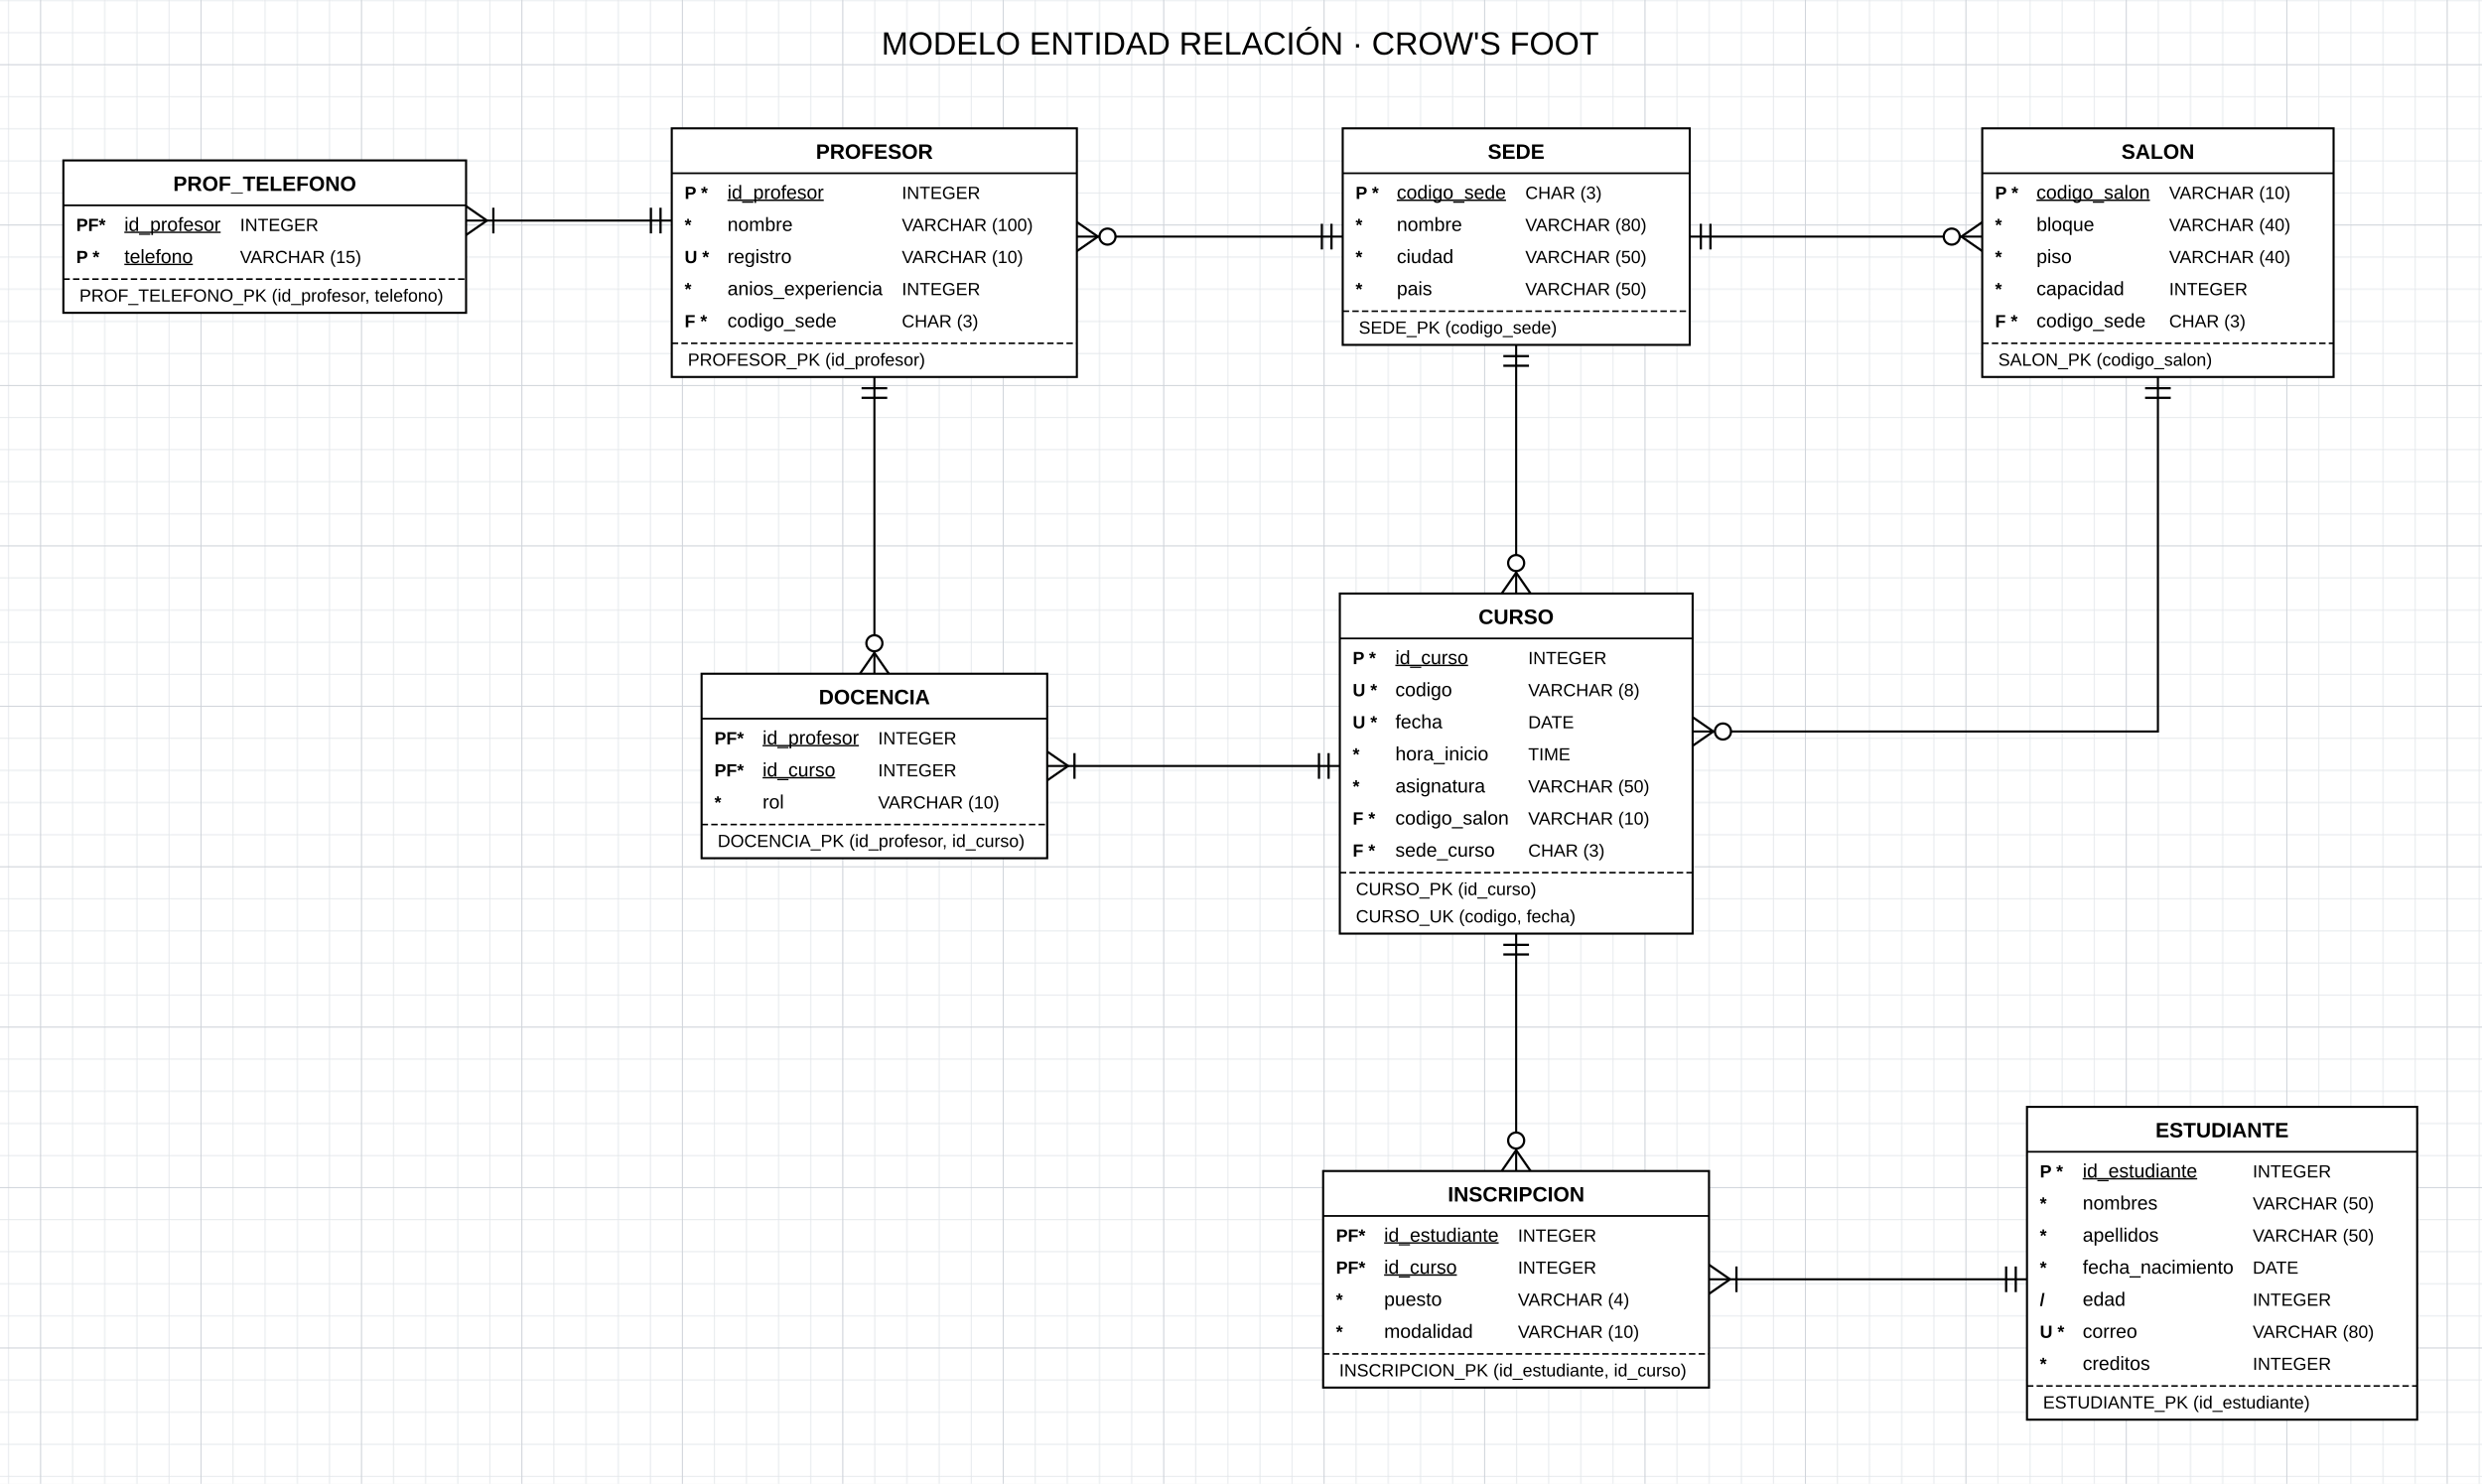
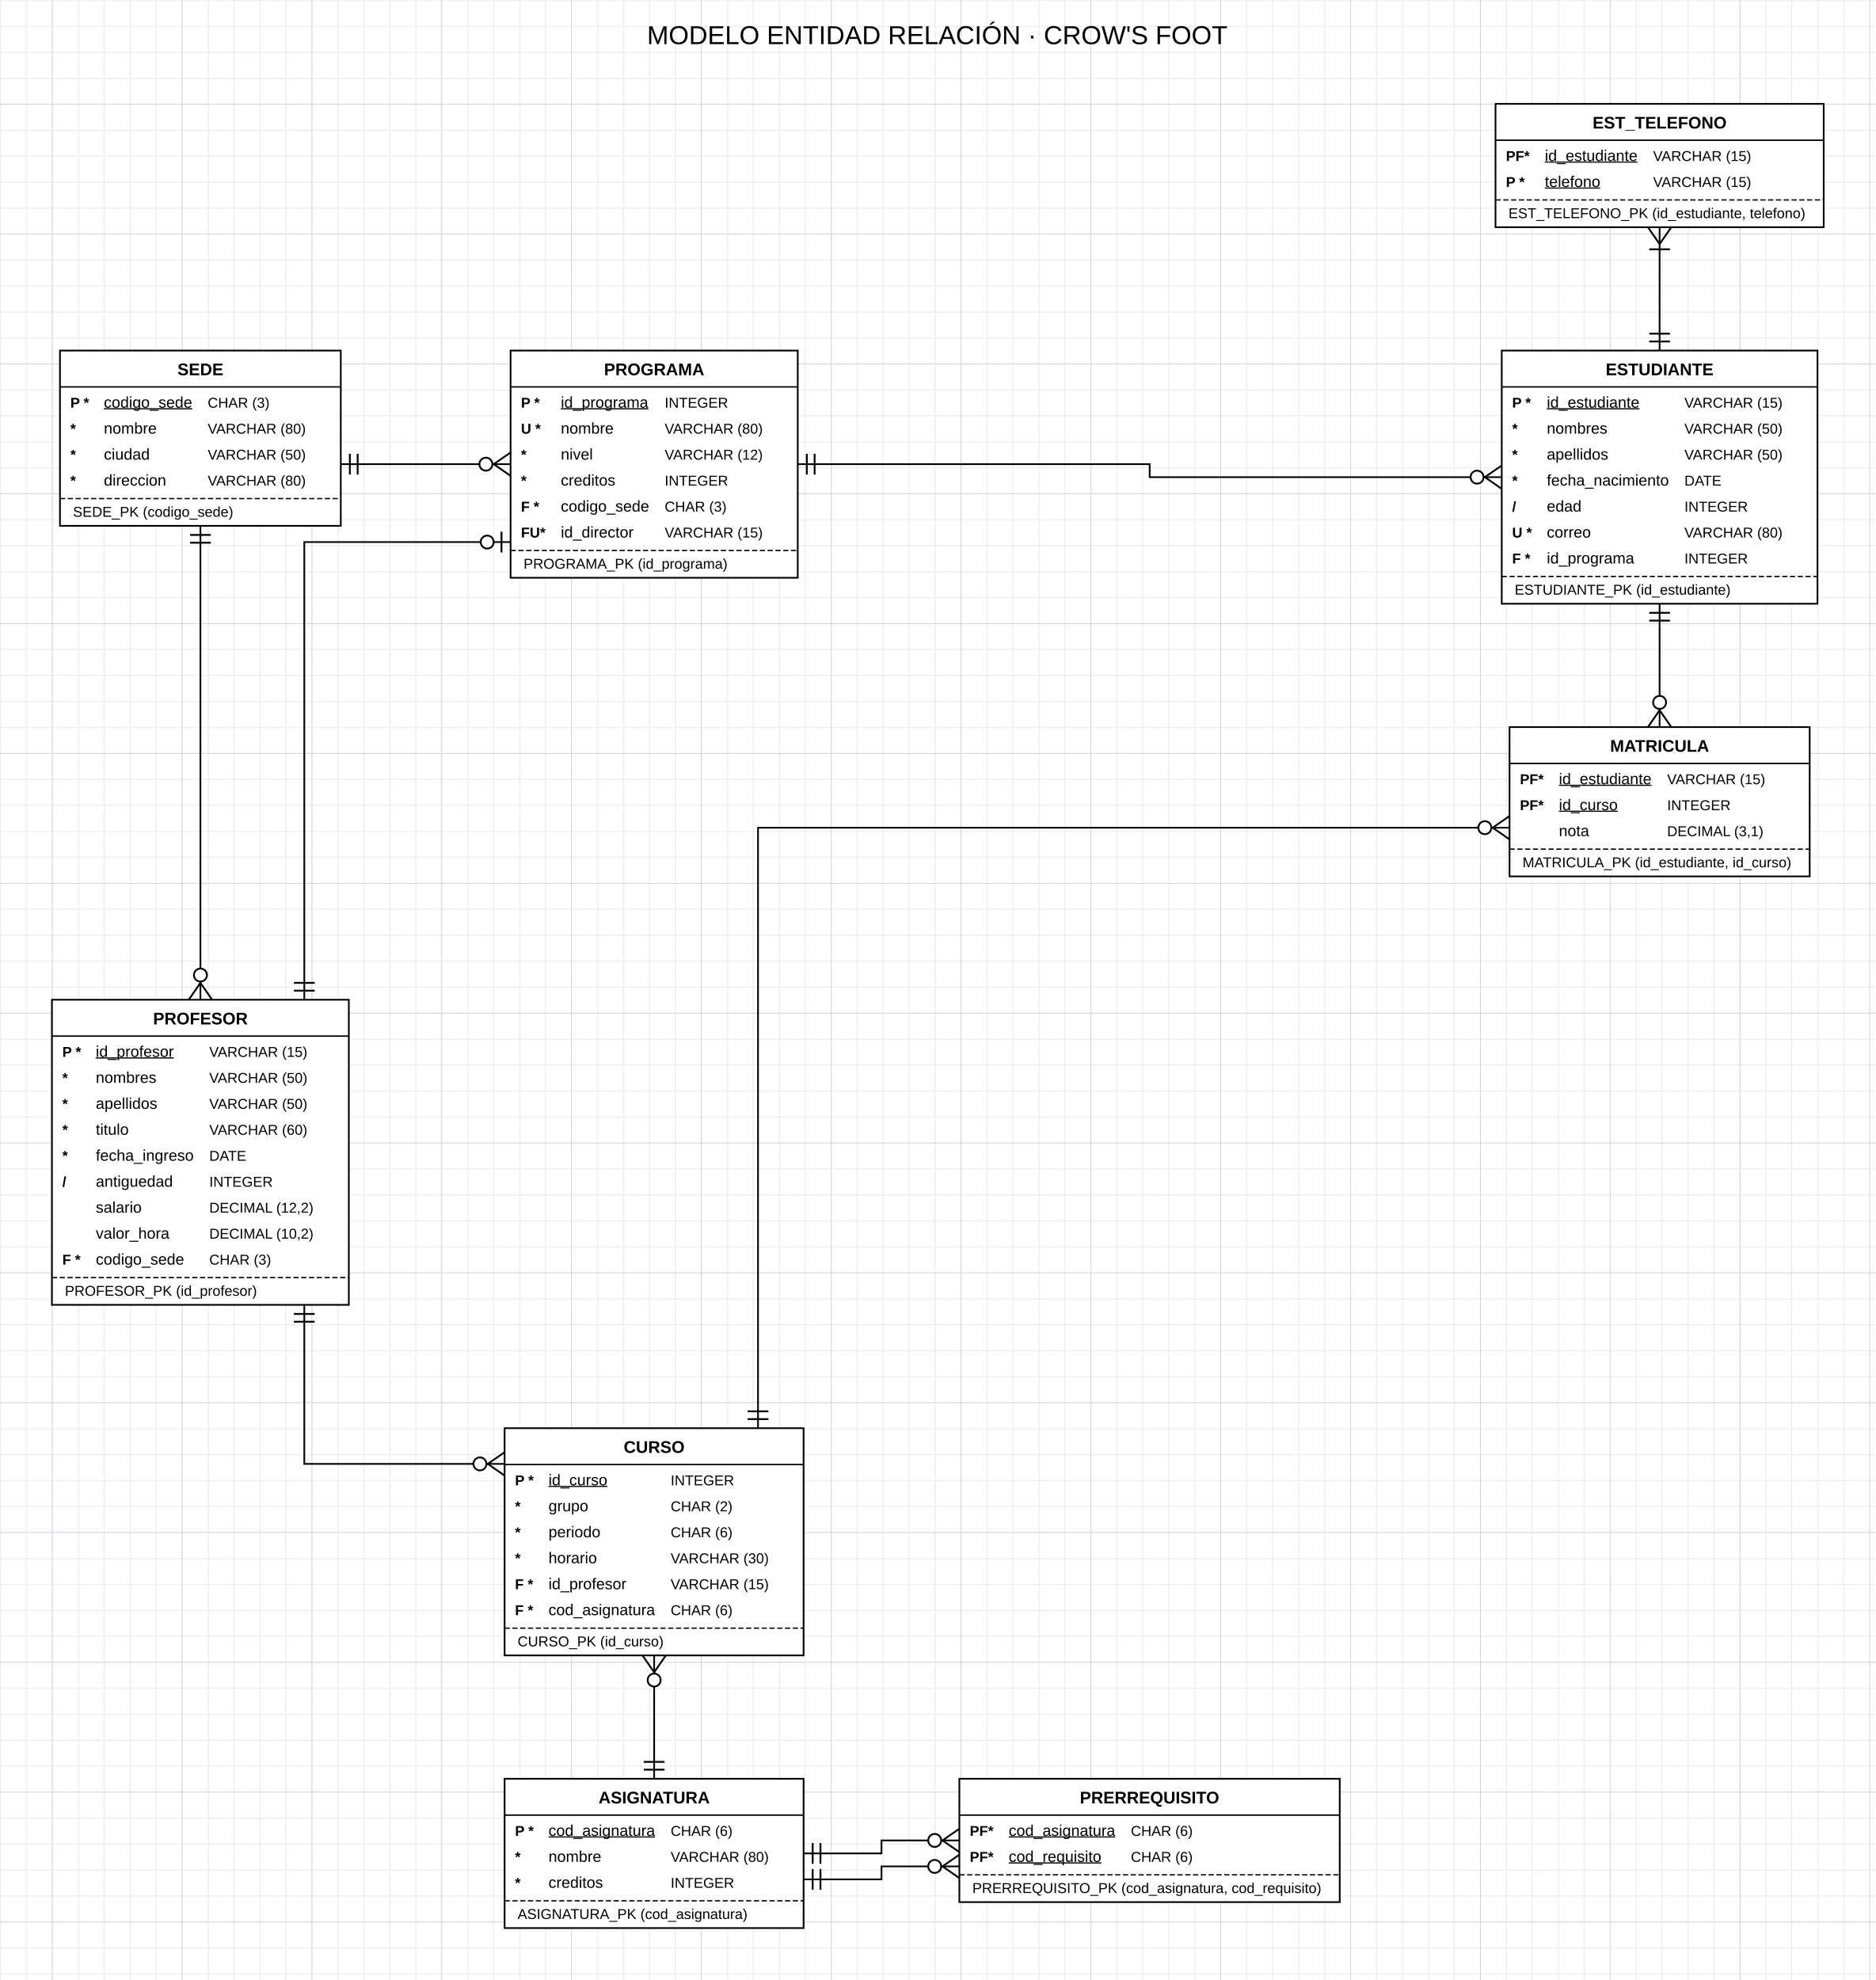
- <svg xmlns="http://www.w3.org/2000/svg" viewBox="-25 -40 1547 925" width="1547" height="925" font-family="Arial, Helvetica, sans-serif" role="img">
+ <svg xmlns="http://www.w3.org/2000/svg" viewBox="-40 -80 1445 1525" width="1445" height="1525" font-family="Arial, Helvetica, sans-serif" role="img">
  <defs>
    <pattern id="g1" width="20" height="20" patternUnits="userSpaceOnUse">
      <path d="M 20 0 L 0 0 0 20" fill="none" stroke="#e3e6ea" stroke-width="1" />
    </pattern>
    <pattern id="g2" width="100" height="100" patternUnits="userSpaceOnUse">
      <rect width="100" height="100" fill="url(#g1)" />
      <path d="M 100 0 L 0 0 0 100" fill="none" stroke="#cfd4da" stroke-width="1.2" />
    </pattern>
  </defs>
-   <rect x="-25" y="-40" width="1547" height="925" fill="#ffffff" />
-   <rect x="-25" y="-40" width="1547" height="925" fill="url(#g2)" />
-   <text x="748" y="-6" text-anchor="middle" font-size="20" fill="#000">MODELO ENTIDAD RELACIÓN · CROW'S FOOT</text>
-   <polyline points="393.7,97.5 265.5,97.5" fill="none" stroke="#000" stroke-width="1.3" />
-   <polyline points="646.3,107.5 811.9,107.5" fill="none" stroke="#000" stroke-width="1.3" />
-   <polyline points="1210.5,107.5 1028.1,107.5" fill="none" stroke="#000" stroke-width="1.3" />
-   <polyline points="920.0,330.0 920.0,175.0" fill="none" stroke="#000" stroke-width="1.3" />
-   <polyline points="1029.9,416.0 1320.0,416.0 1320.0,195.0" fill="none" stroke="#000" stroke-width="1.3" />
-   <polyline points="520.0,380.0 520.0,195.0" fill="none" stroke="#000" stroke-width="1.3" />
-   <polyline points="627.7,437.5 810.1,437.5" fill="none" stroke="#000" stroke-width="1.3" />
-   <polyline points="920.0,690.0 920.0,542.0" fill="none" stroke="#000" stroke-width="1.3" />
-   <polyline points="1040.3,757.5 1238.4,757.5" fill="none" stroke="#000" stroke-width="1.3" />
-   <rect x="14.5" y="60.0" width="251.0" height="95.0" fill="#fff" stroke="#000" stroke-width="1.3" />
-   <text x="140.0" y="79.0" text-anchor="middle" font-size="13" font-weight="bold" fill="#000">PROF_TELEFONO</text>
-   <line x1="14.5" y1="88.0" x2="265.5" y2="88.0" stroke="#000" stroke-width="1.1" />
-   <text x="22.5" y="104.0" font-size="11" font-weight="bold" fill="#000">PF*</text>
-   <text x="52.5" y="104.0" font-size="12" fill="#000" text-decoration="underline">id_profesor</text>
-   <text x="124.6" y="104.0" font-size="11" fill="#000">INTEGER</text>
-   <text x="22.5" y="124.0" font-size="11" font-weight="bold" fill="#000">P *</text>
-   <text x="52.5" y="124.0" font-size="12" fill="#000" text-decoration="underline">telefono</text>
-   <text x="124.6" y="124.0" font-size="11" fill="#000">VARCHAR (15)</text>
-   <line x1="14.5" y1="134.0" x2="265.5" y2="134.0" stroke="#000" stroke-width="1" stroke-dasharray="4 2" />
-   <text x="24.5" y="148.0" font-size="11" fill="#000">PROF_TELEFONO_PK (id_profesor, telefono)</text>
-   <rect x="393.7" y="40.0" width="252.5" height="155.0" fill="#fff" stroke="#000" stroke-width="1.3" />
-   <text x="520.0" y="59.0" text-anchor="middle" font-size="13" font-weight="bold" fill="#000">PROFESOR</text>
-   <line x1="393.7" y1="68.0" x2="646.3" y2="68.0" stroke="#000" stroke-width="1.1" />
-   <text x="401.7" y="84.0" font-size="11" font-weight="bold" fill="#000">P *</text>
-   <text x="428.4" y="84.0" font-size="12" fill="#000" text-decoration="underline">id_profesor</text>
-   <text x="537.1" y="84.0" font-size="11" fill="#000">INTEGER</text>
-   <text x="401.7" y="104.0" font-size="11" font-weight="bold" fill="#000">*</text>
-   <text x="428.4" y="104.0" font-size="12" fill="#000">nombre</text>
-   <text x="537.1" y="104.0" font-size="11" fill="#000">VARCHAR (100)</text>
-   <text x="401.7" y="124.0" font-size="11" font-weight="bold" fill="#000">U *</text>
-   <text x="428.4" y="124.0" font-size="12" fill="#000">registro</text>
-   <text x="537.1" y="124.0" font-size="11" fill="#000">VARCHAR (10)</text>
-   <text x="401.7" y="144.0" font-size="11" font-weight="bold" fill="#000">*</text>
-   <text x="428.4" y="144.0" font-size="12" fill="#000">anios_experiencia</text>
-   <text x="537.1" y="144.0" font-size="11" fill="#000">INTEGER</text>
-   <text x="401.7" y="164.0" font-size="11" font-weight="bold" fill="#000">F *</text>
-   <text x="428.4" y="164.0" font-size="12" fill="#000">codigo_sede</text>
-   <text x="537.1" y="164.0" font-size="11" fill="#000">CHAR (3)</text>
-   <line x1="393.7" y1="174.0" x2="646.3" y2="174.0" stroke="#000" stroke-width="1" stroke-dasharray="4 2" />
-   <text x="403.7" y="188.0" font-size="11" fill="#000">PROFESOR_PK (id_profesor)</text>
-   <rect x="811.9" y="40.0" width="216.3" height="135.0" fill="#fff" stroke="#000" stroke-width="1.3" />
-   <text x="920.0" y="59.0" text-anchor="middle" font-size="13" font-weight="bold" fill="#000">SEDE</text>
-   <line x1="811.9" y1="68.0" x2="1028.1" y2="68.0" stroke="#000" stroke-width="1.1" />
-   <text x="819.9" y="84.0" font-size="11" font-weight="bold" fill="#000">P *</text>
-   <text x="845.6" y="84.0" font-size="12" fill="#000" text-decoration="underline">codigo_sede</text>
-   <text x="925.7" y="84.0" font-size="11" fill="#000">CHAR (3)</text>
-   <text x="819.9" y="104.0" font-size="11" font-weight="bold" fill="#000">*</text>
-   <text x="845.6" y="104.0" font-size="12" fill="#000">nombre</text>
-   <text x="925.7" y="104.0" font-size="11" fill="#000">VARCHAR (80)</text>
-   <text x="819.9" y="124.0" font-size="11" font-weight="bold" fill="#000">*</text>
-   <text x="845.6" y="124.0" font-size="12" fill="#000">ciudad</text>
-   <text x="925.7" y="124.0" font-size="11" fill="#000">VARCHAR (50)</text>
-   <text x="819.9" y="144.0" font-size="11" font-weight="bold" fill="#000">*</text>
-   <text x="845.6" y="144.0" font-size="12" fill="#000">pais</text>
-   <text x="925.7" y="144.0" font-size="11" fill="#000">VARCHAR (50)</text>
-   <line x1="811.9" y1="154.0" x2="1028.1" y2="154.0" stroke="#000" stroke-width="1" stroke-dasharray="4 2" />
-   <text x="821.9" y="168.0" font-size="11" fill="#000">SEDE_PK (codigo_sede)</text>
-   <rect x="1210.5" y="40.0" width="219.0" height="155.0" fill="#fff" stroke="#000" stroke-width="1.3" />
-   <text x="1320.0" y="59.0" text-anchor="middle" font-size="13" font-weight="bold" fill="#000">SALON</text>
-   <line x1="1210.5" y1="68.0" x2="1429.5" y2="68.0" stroke="#000" stroke-width="1.1" />
-   <text x="1218.5" y="84.0" font-size="11" font-weight="bold" fill="#000">P *</text>
-   <text x="1244.3" y="84.0" font-size="12" fill="#000" text-decoration="underline">codigo_salon</text>
-   <text x="1327.0" y="84.0" font-size="11" fill="#000">VARCHAR (10)</text>
-   <text x="1218.5" y="104.0" font-size="11" font-weight="bold" fill="#000">*</text>
-   <text x="1244.3" y="104.0" font-size="12" fill="#000">bloque</text>
-   <text x="1327.0" y="104.0" font-size="11" fill="#000">VARCHAR (40)</text>
-   <text x="1218.5" y="124.0" font-size="11" font-weight="bold" fill="#000">*</text>
-   <text x="1244.3" y="124.0" font-size="12" fill="#000">piso</text>
-   <text x="1327.0" y="124.0" font-size="11" fill="#000">VARCHAR (40)</text>
-   <text x="1218.5" y="144.0" font-size="11" font-weight="bold" fill="#000">*</text>
-   <text x="1244.3" y="144.0" font-size="12" fill="#000">capacidad</text>
-   <text x="1327.0" y="144.0" font-size="11" fill="#000">INTEGER</text>
-   <text x="1218.5" y="164.0" font-size="11" font-weight="bold" fill="#000">F *</text>
-   <text x="1244.3" y="164.0" font-size="12" fill="#000">codigo_sede</text>
-   <text x="1327.0" y="164.0" font-size="11" fill="#000">CHAR (3)</text>
-   <line x1="1210.5" y1="174.0" x2="1429.5" y2="174.0" stroke="#000" stroke-width="1" stroke-dasharray="4 2" />
-   <text x="1220.5" y="188.0" font-size="11" fill="#000">SALON_PK (codigo_salon)</text>
-   <rect x="412.3" y="380.0" width="215.4" height="115.0" fill="#fff" stroke="#000" stroke-width="1.3" />
-   <text x="520.0" y="399.0" text-anchor="middle" font-size="13" font-weight="bold" fill="#000">DOCENCIA</text>
-   <line x1="412.3" y1="408.0" x2="627.7" y2="408.0" stroke="#000" stroke-width="1.1" />
-   <text x="420.3" y="424.0" font-size="11" font-weight="bold" fill="#000">PF*</text>
-   <text x="450.3" y="424.0" font-size="12" fill="#000" text-decoration="underline">id_profesor</text>
-   <text x="522.3" y="424.0" font-size="11" fill="#000">INTEGER</text>
-   <text x="420.3" y="444.0" font-size="11" font-weight="bold" fill="#000">PF*</text>
-   <text x="450.3" y="444.0" font-size="12" fill="#000" text-decoration="underline">id_curso</text>
-   <text x="522.3" y="444.0" font-size="11" fill="#000">INTEGER</text>
-   <text x="420.3" y="464.0" font-size="11" font-weight="bold" fill="#000">*</text>
-   <text x="450.3" y="464.0" font-size="12" fill="#000">rol</text>
-   <text x="522.3" y="464.0" font-size="11" fill="#000">VARCHAR (10)</text>
-   <line x1="412.3" y1="474.0" x2="627.7" y2="474.0" stroke="#000" stroke-width="1" stroke-dasharray="4 2" />
-   <text x="422.3" y="488.0" font-size="11" fill="#000">DOCENCIA_PK (id_profesor, id_curso)</text>
-   <rect x="810.1" y="330.0" width="219.9" height="212.0" fill="#fff" stroke="#000" stroke-width="1.3" />
-   <text x="920.0" y="349.0" text-anchor="middle" font-size="13" font-weight="bold" fill="#000">CURSO</text>
-   <line x1="810.1" y1="358.0" x2="1029.9" y2="358.0" stroke="#000" stroke-width="1.1" />
-   <text x="818.1" y="374.0" font-size="11" font-weight="bold" fill="#000">P *</text>
-   <text x="844.7" y="374.0" font-size="12" fill="#000" text-decoration="underline">id_curso</text>
-   <text x="927.5" y="374.0" font-size="11" fill="#000">INTEGER</text>
-   <text x="818.1" y="394.0" font-size="11" font-weight="bold" fill="#000">U *</text>
-   <text x="844.7" y="394.0" font-size="12" fill="#000">codigo</text>
-   <text x="927.5" y="394.0" font-size="11" fill="#000">VARCHAR (8)</text>
-   <text x="818.1" y="414.0" font-size="11" font-weight="bold" fill="#000">U *</text>
-   <text x="844.7" y="414.0" font-size="12" fill="#000">fecha</text>
-   <text x="927.5" y="414.0" font-size="11" fill="#000">DATE</text>
-   <text x="818.1" y="434.0" font-size="11" font-weight="bold" fill="#000">*</text>
-   <text x="844.7" y="434.0" font-size="12" fill="#000">hora_inicio</text>
-   <text x="927.5" y="434.0" font-size="11" fill="#000">TIME</text>
-   <text x="818.1" y="454.0" font-size="11" font-weight="bold" fill="#000">*</text>
-   <text x="844.7" y="454.0" font-size="12" fill="#000">asignatura</text>
-   <text x="927.5" y="454.0" font-size="11" fill="#000">VARCHAR (50)</text>
-   <text x="818.1" y="474.0" font-size="11" font-weight="bold" fill="#000">F *</text>
-   <text x="844.7" y="474.0" font-size="12" fill="#000">codigo_salon</text>
-   <text x="927.5" y="474.0" font-size="11" fill="#000">VARCHAR (10)</text>
-   <text x="818.1" y="494.0" font-size="11" font-weight="bold" fill="#000">F *</text>
-   <text x="844.7" y="494.0" font-size="12" fill="#000">sede_curso</text>
-   <text x="927.5" y="494.0" font-size="11" fill="#000">CHAR (3)</text>
-   <line x1="810.1" y1="504.0" x2="1029.9" y2="504.0" stroke="#000" stroke-width="1" stroke-dasharray="4 2" />
-   <text x="820.1" y="518.0" font-size="11" fill="#000">CURSO_PK (id_curso)</text>
-   <text x="820.1" y="535.0" font-size="11" fill="#000">CURSO_UK (codigo, fecha)</text>
-   <rect x="799.7" y="690.0" width="240.5" height="135.0" fill="#fff" stroke="#000" stroke-width="1.3" />
-   <text x="920.0" y="709.0" text-anchor="middle" font-size="13" font-weight="bold" fill="#000">INSCRIPCION</text>
-   <line x1="799.7" y1="718.0" x2="1040.3" y2="718.0" stroke="#000" stroke-width="1.1" />
-   <text x="807.7" y="734.0" font-size="11" font-weight="bold" fill="#000">PF*</text>
-   <text x="837.7" y="734.0" font-size="12" fill="#000" text-decoration="underline">id_estudiante</text>
-   <text x="921.1" y="734.0" font-size="11" fill="#000">INTEGER</text>
-   <text x="807.7" y="754.0" font-size="11" font-weight="bold" fill="#000">PF*</text>
-   <text x="837.7" y="754.0" font-size="12" fill="#000" text-decoration="underline">id_curso</text>
-   <text x="921.1" y="754.0" font-size="11" fill="#000">INTEGER</text>
-   <text x="807.7" y="774.0" font-size="11" font-weight="bold" fill="#000">*</text>
-   <text x="837.7" y="774.0" font-size="12" fill="#000">puesto</text>
-   <text x="921.1" y="774.0" font-size="11" fill="#000">VARCHAR (4)</text>
-   <text x="807.7" y="794.0" font-size="11" font-weight="bold" fill="#000">*</text>
-   <text x="837.7" y="794.0" font-size="12" fill="#000">modalidad</text>
-   <text x="921.1" y="794.0" font-size="11" fill="#000">VARCHAR (10)</text>
-   <line x1="799.7" y1="804.0" x2="1040.3" y2="804.0" stroke="#000" stroke-width="1" stroke-dasharray="4 2" />
-   <text x="809.7" y="818.0" font-size="11" fill="#000">INSCRIPCION_PK (id_estudiante, id_curso)</text>
-   <rect x="1238.4" y="650.0" width="243.2" height="195.0" fill="#fff" stroke="#000" stroke-width="1.3" />
-   <text x="1360.0" y="669.0" text-anchor="middle" font-size="13" font-weight="bold" fill="#000">ESTUDIANTE</text>
-   <line x1="1238.4" y1="678.0" x2="1481.6" y2="678.0" stroke="#000" stroke-width="1.1" />
-   <text x="1246.4" y="694.0" font-size="11" font-weight="bold" fill="#000">P *</text>
-   <text x="1273.1" y="694.0" font-size="12" fill="#000" text-decoration="underline">id_estudiante</text>
-   <text x="1379.1" y="694.0" font-size="11" fill="#000">INTEGER</text>
-   <text x="1246.4" y="714.0" font-size="11" font-weight="bold" fill="#000">*</text>
-   <text x="1273.1" y="714.0" font-size="12" fill="#000">nombres</text>
-   <text x="1379.1" y="714.0" font-size="11" fill="#000">VARCHAR (50)</text>
-   <text x="1246.4" y="734.0" font-size="11" font-weight="bold" fill="#000">*</text>
-   <text x="1273.1" y="734.0" font-size="12" fill="#000">apellidos</text>
-   <text x="1379.1" y="734.0" font-size="11" fill="#000">VARCHAR (50)</text>
-   <text x="1246.4" y="754.0" font-size="11" font-weight="bold" fill="#000">*</text>
-   <text x="1273.1" y="754.0" font-size="12" fill="#000">fecha_nacimiento</text>
-   <text x="1379.1" y="754.0" font-size="11" fill="#000">DATE</text>
-   <text x="1246.4" y="774.0" font-size="11" font-weight="bold" fill="#000">/</text>
-   <text x="1273.1" y="774.0" font-size="12" fill="#000">edad</text>
-   <text x="1379.1" y="774.0" font-size="11" fill="#000">INTEGER</text>
-   <text x="1246.4" y="794.0" font-size="11" font-weight="bold" fill="#000">U *</text>
-   <text x="1273.1" y="794.0" font-size="12" fill="#000">correo</text>
-   <text x="1379.1" y="794.0" font-size="11" fill="#000">VARCHAR (80)</text>
-   <text x="1246.4" y="814.0" font-size="11" font-weight="bold" fill="#000">*</text>
-   <text x="1273.1" y="814.0" font-size="12" fill="#000">creditos</text>
-   <text x="1379.1" y="814.0" font-size="11" fill="#000">INTEGER</text>
-   <line x1="1238.4" y1="824.0" x2="1481.6" y2="824.0" stroke="#000" stroke-width="1" stroke-dasharray="4 2" />
-   <text x="1248.4" y="838.0" font-size="11" fill="#000">ESTUDIANTE_PK (id_estudiante)</text>
-   <line x1="386.7" y1="105.5" x2="386.7" y2="89.5" stroke="#000" stroke-width="1.4" fill="none" />
-   <line x1="380.7" y1="105.5" x2="380.7" y2="89.5" stroke="#000" stroke-width="1.4" fill="none" />
-   <polyline points="265.5,88.5 278.5,97.5 265.5,106.5" stroke="#000" stroke-width="1.4" fill="none" />
-   <line x1="282.5" y1="89.5" x2="282.5" y2="105.5" stroke="#000" stroke-width="1.4" fill="none" />
-   <polyline points="646.3,98.5 659.3,107.5 646.3,116.5" stroke="#000" stroke-width="1.4" fill="none" />
-   <circle cx="665.3" cy="107.5" r="5" fill="#fff" stroke="#000" stroke-width="1.4" />
-   <line x1="804.9" y1="115.5" x2="804.9" y2="99.5" stroke="#000" stroke-width="1.4" fill="none" />
-   <line x1="798.9" y1="115.5" x2="798.9" y2="99.5" stroke="#000" stroke-width="1.4" fill="none" />
-   <polyline points="1210.5,116.5 1197.5,107.5 1210.5,98.5" stroke="#000" stroke-width="1.4" fill="none" />
-   <circle cx="1191.5" cy="107.5" r="5" fill="#fff" stroke="#000" stroke-width="1.4" />
-   <line x1="1035.1" y1="99.5" x2="1035.1" y2="115.5" stroke="#000" stroke-width="1.4" fill="none" />
-   <line x1="1041.1" y1="99.5" x2="1041.1" y2="115.5" stroke="#000" stroke-width="1.4" fill="none" />
-   <polyline points="911.0,330.0 920.0,317.0 929.0,330.0" stroke="#000" stroke-width="1.4" fill="none" />
-   <circle cx="920.0" cy="311.0" r="5" fill="#fff" stroke="#000" stroke-width="1.4" />
-   <line x1="928.0" y1="182.0" x2="912.0" y2="182.0" stroke="#000" stroke-width="1.4" fill="none" />
-   <line x1="928.0" y1="188.0" x2="912.0" y2="188.0" stroke="#000" stroke-width="1.4" fill="none" />
-   <polyline points="1029.9,407.0 1042.9,416.0 1029.9,425.0" stroke="#000" stroke-width="1.4" fill="none" />
-   <circle cx="1048.9" cy="416.0" r="5" fill="#fff" stroke="#000" stroke-width="1.4" />
-   <line x1="1328.0" y1="202.0" x2="1312.0" y2="202.0" stroke="#000" stroke-width="1.4" fill="none" />
-   <line x1="1328.0" y1="208.0" x2="1312.0" y2="208.0" stroke="#000" stroke-width="1.4" fill="none" />
-   <polyline points="511.0,380.0 520.0,367.0 529.0,380.0" stroke="#000" stroke-width="1.4" fill="none" />
-   <circle cx="520.0" cy="361.0" r="5" fill="#fff" stroke="#000" stroke-width="1.4" />
-   <line x1="528.0" y1="202.0" x2="512.0" y2="202.0" stroke="#000" stroke-width="1.4" fill="none" />
-   <line x1="528.0" y1="208.0" x2="512.0" y2="208.0" stroke="#000" stroke-width="1.4" fill="none" />
-   <polyline points="627.7,428.5 640.7,437.5 627.7,446.5" stroke="#000" stroke-width="1.4" fill="none" />
-   <line x1="644.7" y1="429.5" x2="644.7" y2="445.5" stroke="#000" stroke-width="1.4" fill="none" />
-   <line x1="803.1" y1="445.5" x2="803.1" y2="429.5" stroke="#000" stroke-width="1.4" fill="none" />
-   <line x1="797.1" y1="445.5" x2="797.1" y2="429.5" stroke="#000" stroke-width="1.4" fill="none" />
-   <polyline points="911.0,690.0 920.0,677.0 929.0,690.0" stroke="#000" stroke-width="1.4" fill="none" />
-   <circle cx="920.0" cy="671.0" r="5" fill="#fff" stroke="#000" stroke-width="1.4" />
-   <line x1="928.0" y1="549.0" x2="912.0" y2="549.0" stroke="#000" stroke-width="1.4" fill="none" />
-   <line x1="928.0" y1="555.0" x2="912.0" y2="555.0" stroke="#000" stroke-width="1.4" fill="none" />
-   <polyline points="1040.3,748.5 1053.3,757.5 1040.3,766.5" stroke="#000" stroke-width="1.4" fill="none" />
-   <line x1="1057.3" y1="749.5" x2="1057.3" y2="765.5" stroke="#000" stroke-width="1.4" fill="none" />
-   <line x1="1231.4" y1="765.5" x2="1231.4" y2="749.5" stroke="#000" stroke-width="1.4" fill="none" />
-   <line x1="1225.4" y1="765.5" x2="1225.4" y2="749.5" stroke="#000" stroke-width="1.4" fill="none" />
+   <rect x="-40" y="-80" width="1445" height="1525" fill="#ffffff" />
+   <rect x="-40" y="-80" width="1445" height="1525" fill="url(#g2)" />
+   <text x="682" y="-46" text-anchor="middle" font-size="20" fill="#000">MODELO ENTIDAD RELACIÓN · CROW'S FOOT</text>
+   <polyline points="463.9,1195.0 463.9,1290.0" fill="none" stroke="#000" stroke-width="1.3" />
+   <polyline points="1238.4,95.0 1238.4,190.0" fill="none" stroke="#000" stroke-width="1.3" />
+   <polyline points="1238.4,480.0 1238.4,385.0" fill="none" stroke="#000" stroke-width="1.3" />
+   <polyline points="353.3,277.5 222.5,277.5" fill="none" stroke="#000" stroke-width="1.3" />
+   <polyline points="699.0,1337.5 639.0,1337.5 639.0,1347.5 579.0,1347.5" fill="none" stroke="#000" stroke-width="1.3" />
+   <polyline points="699.0,1357.5 639.0,1357.5 639.0,1367.5 579.0,1367.5" fill="none" stroke="#000" stroke-width="1.3" />
+   <polyline points="114.4,690.0 114.4,325.0" fill="none" stroke="#000" stroke-width="1.3" />
+   <polyline points="348.7,1047.5 194.4,1047.5 194.4,925.0" fill="none" stroke="#000" stroke-width="1.3" />
+   <polyline points="1116.8,287.5 845.6,287.5 845.6,277.5 574.5,277.5" fill="none" stroke="#000" stroke-width="1.3" />
+   <polyline points="353.3,337.5 194.4,337.5 194.4,690.0" fill="none" stroke="#000" stroke-width="1.3" />
+   <polyline points="1122.8,557.5 543.9,557.5 543.9,1020.0" fill="none" stroke="#000" stroke-width="1.3" />
+   <rect x="6.2" y="190.0" width="216.3" height="135.0" fill="#fff" stroke="#000" stroke-width="1.3" />
+   <text x="114.4" y="209.0" text-anchor="middle" font-size="13" font-weight="bold" fill="#000">SEDE</text>
+   <line x1="6.2" y1="218.0" x2="222.5" y2="218.0" stroke="#000" stroke-width="1.1" />
+   <text x="14.2" y="234.0" font-size="11" font-weight="bold" fill="#000">P *</text>
+   <text x="40.0" y="234.0" font-size="12" fill="#000" text-decoration="underline">codigo_sede</text>
+   <text x="120.0" y="234.0" font-size="11" fill="#000">CHAR (3)</text>
+   <text x="14.2" y="254.0" font-size="11" font-weight="bold" fill="#000">*</text>
+   <text x="40.0" y="254.0" font-size="12" fill="#000">nombre</text>
+   <text x="120.0" y="254.0" font-size="11" fill="#000">VARCHAR (80)</text>
+   <text x="14.2" y="274.0" font-size="11" font-weight="bold" fill="#000">*</text>
+   <text x="40.0" y="274.0" font-size="12" fill="#000">ciudad</text>
+   <text x="120.0" y="274.0" font-size="11" fill="#000">VARCHAR (50)</text>
+   <text x="14.2" y="294.0" font-size="11" font-weight="bold" fill="#000">*</text>
+   <text x="40.0" y="294.0" font-size="12" fill="#000">direccion</text>
+   <text x="120.0" y="294.0" font-size="11" fill="#000">VARCHAR (80)</text>
+   <line x1="6.2" y1="304.0" x2="222.5" y2="304.0" stroke="#000" stroke-width="1" stroke-dasharray="4 2" />
+   <text x="16.2" y="318.0" font-size="11" fill="#000">SEDE_PK (codigo_sede)</text>
+   <rect x="353.3" y="190.0" width="221.2" height="175.0" fill="#fff" stroke="#000" stroke-width="1.3" />
+   <text x="463.9" y="209.0" text-anchor="middle" font-size="13" font-weight="bold" fill="#000">PROGRAMA</text>
+   <line x1="353.3" y1="218.0" x2="574.5" y2="218.0" stroke="#000" stroke-width="1.1" />
+   <text x="361.3" y="234.0" font-size="11" font-weight="bold" fill="#000">P *</text>
+   <text x="392.0" y="234.0" font-size="12" fill="#000" text-decoration="underline">id_programa</text>
+   <text x="472.0" y="234.0" font-size="11" fill="#000">INTEGER</text>
+   <text x="361.3" y="254.0" font-size="11" font-weight="bold" fill="#000">U *</text>
+   <text x="392.0" y="254.0" font-size="12" fill="#000">nombre</text>
+   <text x="472.0" y="254.0" font-size="11" fill="#000">VARCHAR (80)</text>
+   <text x="361.3" y="274.0" font-size="11" font-weight="bold" fill="#000">*</text>
+   <text x="392.0" y="274.0" font-size="12" fill="#000">nivel</text>
+   <text x="472.0" y="274.0" font-size="11" fill="#000">VARCHAR (12)</text>
+   <text x="361.3" y="294.0" font-size="11" font-weight="bold" fill="#000">*</text>
+   <text x="392.0" y="294.0" font-size="12" fill="#000">creditos</text>
+   <text x="472.0" y="294.0" font-size="11" fill="#000">INTEGER</text>
+   <text x="361.3" y="314.0" font-size="11" font-weight="bold" fill="#000">F *</text>
+   <text x="392.0" y="314.0" font-size="12" fill="#000">codigo_sede</text>
+   <text x="472.0" y="314.0" font-size="11" fill="#000">CHAR (3)</text>
+   <text x="361.3" y="334.0" font-size="11" font-weight="bold" fill="#000">FU*</text>
+   <text x="392.0" y="334.0" font-size="12" fill="#000">id_director</text>
+   <text x="472.0" y="334.0" font-size="11" fill="#000">VARCHAR (15)</text>
+   <line x1="353.3" y1="344.0" x2="574.5" y2="344.0" stroke="#000" stroke-width="1" stroke-dasharray="4 2" />
+   <text x="363.3" y="358.0" font-size="11" fill="#000">PROGRAMA_PK (id_programa)</text>
+   <rect x="1116.8" y="190.0" width="243.2" height="195.0" fill="#fff" stroke="#000" stroke-width="1.3" />
+   <text x="1238.4" y="209.0" text-anchor="middle" font-size="13" font-weight="bold" fill="#000">ESTUDIANTE</text>
+   <line x1="1116.8" y1="218.0" x2="1360.0" y2="218.0" stroke="#000" stroke-width="1.1" />
+   <text x="1124.8" y="234.0" font-size="11" font-weight="bold" fill="#000">P *</text>
+   <text x="1151.5" y="234.0" font-size="12" fill="#000" text-decoration="underline">id_estudiante</text>
+   <text x="1257.5" y="234.0" font-size="11" fill="#000">VARCHAR (15)</text>
+   <text x="1124.8" y="254.0" font-size="11" font-weight="bold" fill="#000">*</text>
+   <text x="1151.5" y="254.0" font-size="12" fill="#000">nombres</text>
+   <text x="1257.5" y="254.0" font-size="11" fill="#000">VARCHAR (50)</text>
+   <text x="1124.8" y="274.0" font-size="11" font-weight="bold" fill="#000">*</text>
+   <text x="1151.5" y="274.0" font-size="12" fill="#000">apellidos</text>
+   <text x="1257.5" y="274.0" font-size="11" fill="#000">VARCHAR (50)</text>
+   <text x="1124.8" y="294.0" font-size="11" font-weight="bold" fill="#000">*</text>
+   <text x="1151.5" y="294.0" font-size="12" fill="#000">fecha_nacimiento</text>
+   <text x="1257.5" y="294.0" font-size="11" fill="#000">DATE</text>
+   <text x="1124.8" y="314.0" font-size="11" font-weight="bold" fill="#000">/</text>
+   <text x="1151.5" y="314.0" font-size="12" fill="#000">edad</text>
+   <text x="1257.5" y="314.0" font-size="11" fill="#000">INTEGER</text>
+   <text x="1124.8" y="334.0" font-size="11" font-weight="bold" fill="#000">U *</text>
+   <text x="1151.5" y="334.0" font-size="12" fill="#000">correo</text>
+   <text x="1257.5" y="334.0" font-size="11" fill="#000">VARCHAR (80)</text>
+   <text x="1124.8" y="354.0" font-size="11" font-weight="bold" fill="#000">F *</text>
+   <text x="1151.5" y="354.0" font-size="12" fill="#000">id_programa</text>
+   <text x="1257.5" y="354.0" font-size="11" fill="#000">INTEGER</text>
+   <line x1="1116.8" y1="364.0" x2="1360.0" y2="364.0" stroke="#000" stroke-width="1" stroke-dasharray="4 2" />
+   <text x="1126.8" y="378.0" font-size="11" fill="#000">ESTUDIANTE_PK (id_estudiante)</text>
+   <rect x="0.0" y="690.0" width="228.7" height="235.0" fill="#fff" stroke="#000" stroke-width="1.3" />
+   <text x="114.4" y="709.0" text-anchor="middle" font-size="13" font-weight="bold" fill="#000">PROFESOR</text>
+   <line x1="0.0" y1="718.0" x2="228.7" y2="718.0" stroke="#000" stroke-width="1.1" />
+   <text x="8.0" y="734.0" font-size="11" font-weight="bold" fill="#000">P *</text>
+   <text x="33.8" y="734.0" font-size="12" fill="#000" text-decoration="underline">id_profesor</text>
+   <text x="121.2" y="734.0" font-size="11" fill="#000">VARCHAR (15)</text>
+   <text x="8.0" y="754.0" font-size="11" font-weight="bold" fill="#000">*</text>
+   <text x="33.8" y="754.0" font-size="12" fill="#000">nombres</text>
+   <text x="121.2" y="754.0" font-size="11" fill="#000">VARCHAR (50)</text>
+   <text x="8.0" y="774.0" font-size="11" font-weight="bold" fill="#000">*</text>
+   <text x="33.8" y="774.0" font-size="12" fill="#000">apellidos</text>
+   <text x="121.2" y="774.0" font-size="11" fill="#000">VARCHAR (50)</text>
+   <text x="8.0" y="794.0" font-size="11" font-weight="bold" fill="#000">*</text>
+   <text x="33.8" y="794.0" font-size="12" fill="#000">titulo</text>
+   <text x="121.2" y="794.0" font-size="11" fill="#000">VARCHAR (60)</text>
+   <text x="8.0" y="814.0" font-size="11" font-weight="bold" fill="#000">*</text>
+   <text x="33.8" y="814.0" font-size="12" fill="#000">fecha_ingreso</text>
+   <text x="121.2" y="814.0" font-size="11" fill="#000">DATE</text>
+   <text x="8.0" y="834.0" font-size="11" font-weight="bold" fill="#000">/</text>
+   <text x="33.8" y="834.0" font-size="12" fill="#000">antiguedad</text>
+   <text x="121.2" y="834.0" font-size="11" fill="#000">INTEGER</text>
+   <text x="8.0" y="854.0" font-size="11" font-weight="bold" fill="#000" />
+   <text x="33.8" y="854.0" font-size="12" fill="#000">salario</text>
+   <text x="121.2" y="854.0" font-size="11" fill="#000">DECIMAL (12,2)</text>
+   <text x="8.0" y="874.0" font-size="11" font-weight="bold" fill="#000" />
+   <text x="33.8" y="874.0" font-size="12" fill="#000">valor_hora</text>
+   <text x="121.2" y="874.0" font-size="11" fill="#000">DECIMAL (10,2)</text>
+   <text x="8.0" y="894.0" font-size="11" font-weight="bold" fill="#000">F *</text>
+   <text x="33.8" y="894.0" font-size="12" fill="#000">codigo_sede</text>
+   <text x="121.2" y="894.0" font-size="11" fill="#000">CHAR (3)</text>
+   <line x1="0.0" y1="904.0" x2="228.7" y2="904.0" stroke="#000" stroke-width="1" stroke-dasharray="4 2" />
+   <text x="10.0" y="918.0" font-size="11" fill="#000">PROFESOR_PK (id_profesor)</text>
+   <rect x="348.7" y="1020.0" width="230.3" height="175.0" fill="#fff" stroke="#000" stroke-width="1.3" />
+   <text x="463.9" y="1039.0" text-anchor="middle" font-size="13" font-weight="bold" fill="#000">CURSO</text>
+   <line x1="348.7" y1="1048.0" x2="579.0" y2="1048.0" stroke="#000" stroke-width="1.1" />
+   <text x="356.7" y="1064.0" font-size="11" font-weight="bold" fill="#000">P *</text>
+   <text x="382.5" y="1064.0" font-size="12" fill="#000" text-decoration="underline">id_curso</text>
+   <text x="476.6" y="1064.0" font-size="11" fill="#000">INTEGER</text>
+   <text x="356.7" y="1084.0" font-size="11" font-weight="bold" fill="#000">*</text>
+   <text x="382.5" y="1084.0" font-size="12" fill="#000">grupo</text>
+   <text x="476.6" y="1084.0" font-size="11" fill="#000">CHAR (2)</text>
+   <text x="356.7" y="1104.0" font-size="11" font-weight="bold" fill="#000">*</text>
+   <text x="382.5" y="1104.0" font-size="12" fill="#000">periodo</text>
+   <text x="476.6" y="1104.0" font-size="11" fill="#000">CHAR (6)</text>
+   <text x="356.7" y="1124.0" font-size="11" font-weight="bold" fill="#000">*</text>
+   <text x="382.5" y="1124.0" font-size="12" fill="#000">horario</text>
+   <text x="476.6" y="1124.0" font-size="11" fill="#000">VARCHAR (30)</text>
+   <text x="356.7" y="1144.0" font-size="11" font-weight="bold" fill="#000">F *</text>
+   <text x="382.5" y="1144.0" font-size="12" fill="#000">id_profesor</text>
+   <text x="476.6" y="1144.0" font-size="11" fill="#000">VARCHAR (15)</text>
+   <text x="356.7" y="1164.0" font-size="11" font-weight="bold" fill="#000">F *</text>
+   <text x="382.5" y="1164.0" font-size="12" fill="#000">cod_asignatura</text>
+   <text x="476.6" y="1164.0" font-size="11" fill="#000">CHAR (6)</text>
+   <line x1="348.7" y1="1174.0" x2="579.0" y2="1174.0" stroke="#000" stroke-width="1" stroke-dasharray="4 2" />
+   <text x="358.7" y="1188.0" font-size="11" fill="#000">CURSO_PK (id_curso)</text>
+   <rect x="348.7" y="1290.0" width="230.3" height="115.0" fill="#fff" stroke="#000" stroke-width="1.3" />
+   <text x="463.9" y="1309.0" text-anchor="middle" font-size="13" font-weight="bold" fill="#000">ASIGNATURA</text>
+   <line x1="348.7" y1="1318.0" x2="579.0" y2="1318.0" stroke="#000" stroke-width="1.1" />
+   <text x="356.7" y="1334.0" font-size="11" font-weight="bold" fill="#000">P *</text>
+   <text x="382.5" y="1334.0" font-size="12" fill="#000" text-decoration="underline">cod_asignatura</text>
+   <text x="476.6" y="1334.0" font-size="11" fill="#000">CHAR (6)</text>
+   <text x="356.7" y="1354.0" font-size="11" font-weight="bold" fill="#000">*</text>
+   <text x="382.5" y="1354.0" font-size="12" fill="#000">nombre</text>
+   <text x="476.6" y="1354.0" font-size="11" fill="#000">VARCHAR (80)</text>
+   <text x="356.7" y="1374.0" font-size="11" font-weight="bold" fill="#000">*</text>
+   <text x="382.5" y="1374.0" font-size="12" fill="#000">creditos</text>
+   <text x="476.6" y="1374.0" font-size="11" fill="#000">INTEGER</text>
+   <line x1="348.7" y1="1384.0" x2="579.0" y2="1384.0" stroke="#000" stroke-width="1" stroke-dasharray="4 2" />
+   <text x="358.7" y="1398.0" font-size="11" fill="#000">ASIGNATURA_PK (cod_asignatura)</text>
+   <rect x="1112.0" y="0.0" width="252.8" height="95.0" fill="#fff" stroke="#000" stroke-width="1.3" />
+   <text x="1238.4" y="19.0" text-anchor="middle" font-size="13" font-weight="bold" fill="#000">EST_TELEFONO</text>
+   <line x1="1112.0" y1="28.0" x2="1364.8" y2="28.0" stroke="#000" stroke-width="1.1" />
+   <text x="1120.0" y="44.0" font-size="11" font-weight="bold" fill="#000">PF*</text>
+   <text x="1150.0" y="44.0" font-size="12" fill="#000" text-decoration="underline">id_estudiante</text>
+   <text x="1233.4" y="44.0" font-size="11" fill="#000">VARCHAR (15)</text>
+   <text x="1120.0" y="64.0" font-size="11" font-weight="bold" fill="#000">P *</text>
+   <text x="1150.0" y="64.0" font-size="12" fill="#000" text-decoration="underline">telefono</text>
+   <text x="1233.4" y="64.0" font-size="11" fill="#000">VARCHAR (15)</text>
+   <line x1="1112.0" y1="74.0" x2="1364.8" y2="74.0" stroke="#000" stroke-width="1" stroke-dasharray="4 2" />
+   <text x="1122.0" y="88.0" font-size="11" fill="#000">EST_TELEFONO_PK (id_estudiante, telefono)</text>
+   <rect x="1122.8" y="480.0" width="231.2" height="115.0" fill="#fff" stroke="#000" stroke-width="1.3" />
+   <text x="1238.4" y="499.0" text-anchor="middle" font-size="13" font-weight="bold" fill="#000">MATRICULA</text>
+   <line x1="1122.8" y1="508.0" x2="1354.0" y2="508.0" stroke="#000" stroke-width="1.1" />
+   <text x="1130.8" y="524.0" font-size="11" font-weight="bold" fill="#000">PF*</text>
+   <text x="1160.8" y="524.0" font-size="12" fill="#000" text-decoration="underline">id_estudiante</text>
+   <text x="1244.2" y="524.0" font-size="11" fill="#000">VARCHAR (15)</text>
+   <text x="1130.8" y="544.0" font-size="11" font-weight="bold" fill="#000">PF*</text>
+   <text x="1160.8" y="544.0" font-size="12" fill="#000" text-decoration="underline">id_curso</text>
+   <text x="1244.2" y="544.0" font-size="11" fill="#000">INTEGER</text>
+   <text x="1130.8" y="564.0" font-size="11" font-weight="bold" fill="#000" />
+   <text x="1160.8" y="564.0" font-size="12" fill="#000">nota</text>
+   <text x="1244.2" y="564.0" font-size="11" fill="#000">DECIMAL (3,1)</text>
+   <line x1="1122.8" y1="574.0" x2="1354.0" y2="574.0" stroke="#000" stroke-width="1" stroke-dasharray="4 2" />
+   <text x="1132.8" y="588.0" font-size="11" fill="#000">MATRICULA_PK (id_estudiante, id_curso)</text>
+   <rect x="699.0" y="1290.0" width="293.0" height="95.0" fill="#fff" stroke="#000" stroke-width="1.3" />
+   <text x="845.5" y="1309.0" text-anchor="middle" font-size="13" font-weight="bold" fill="#000">PRERREQUISITO</text>
+   <line x1="699.0" y1="1318.0" x2="992.0" y2="1318.0" stroke="#000" stroke-width="1.1" />
+   <text x="707.0" y="1334.0" font-size="11" font-weight="bold" fill="#000">PF*</text>
+   <text x="737.0" y="1334.0" font-size="12" fill="#000" text-decoration="underline">cod_asignatura</text>
+   <text x="831.1" y="1334.0" font-size="11" fill="#000">CHAR (6)</text>
+   <text x="707.0" y="1354.0" font-size="11" font-weight="bold" fill="#000">PF*</text>
+   <text x="737.0" y="1354.0" font-size="12" fill="#000" text-decoration="underline">cod_requisito</text>
+   <text x="831.1" y="1354.0" font-size="11" fill="#000">CHAR (6)</text>
+   <line x1="699.0" y1="1364.0" x2="992.0" y2="1364.0" stroke="#000" stroke-width="1" stroke-dasharray="4 2" />
+   <text x="709.0" y="1378.0" font-size="11" fill="#000">PRERREQUISITO_PK (cod_asignatura, cod_requisito)</text>
+   <polyline points="472.9,1195.0 463.9,1208.0 454.9,1195.0" stroke="#000" stroke-width="1.4" fill="none" />
+   <circle cx="463.9" cy="1214.0" r="5" fill="#fff" stroke="#000" stroke-width="1.4" />
+   <line x1="455.9" y1="1283.0" x2="471.9" y2="1283.0" stroke="#000" stroke-width="1.4" fill="none" />
+   <line x1="455.9" y1="1277.0" x2="471.9" y2="1277.0" stroke="#000" stroke-width="1.4" fill="none" />
+   <polyline points="1247.4,95.0 1238.4,108.0 1229.4,95.0" stroke="#000" stroke-width="1.4" fill="none" />
+   <line x1="1246.4" y1="112.0" x2="1230.4" y2="112.0" stroke="#000" stroke-width="1.4" fill="none" />
+   <line x1="1230.4" y1="183.0" x2="1246.4" y2="183.0" stroke="#000" stroke-width="1.4" fill="none" />
+   <line x1="1230.4" y1="177.0" x2="1246.4" y2="177.0" stroke="#000" stroke-width="1.4" fill="none" />
+   <polyline points="1229.4,480.0 1238.4,467.0 1247.4,480.0" stroke="#000" stroke-width="1.4" fill="none" />
+   <circle cx="1238.4" cy="461.0" r="5" fill="#fff" stroke="#000" stroke-width="1.4" />
+   <line x1="1246.4" y1="392.0" x2="1230.4" y2="392.0" stroke="#000" stroke-width="1.4" fill="none" />
+   <line x1="1246.4" y1="398.0" x2="1230.4" y2="398.0" stroke="#000" stroke-width="1.4" fill="none" />
+   <polyline points="353.3,286.5 340.3,277.5 353.3,268.5" stroke="#000" stroke-width="1.4" fill="none" />
+   <circle cx="334.3" cy="277.5" r="5" fill="#fff" stroke="#000" stroke-width="1.4" />
+   <line x1="229.5" y1="269.5" x2="229.5" y2="285.5" stroke="#000" stroke-width="1.4" fill="none" />
+   <line x1="235.5" y1="269.5" x2="235.5" y2="285.5" stroke="#000" stroke-width="1.4" fill="none" />
+   <polyline points="699.0,1346.5 686.0,1337.5 699.0,1328.5" stroke="#000" stroke-width="1.4" fill="none" />
+   <circle cx="680.0" cy="1337.5" r="5" fill="#fff" stroke="#000" stroke-width="1.4" />
+   <line x1="586.0" y1="1339.5" x2="586.0" y2="1355.5" stroke="#000" stroke-width="1.4" fill="none" />
+   <line x1="592.0" y1="1339.5" x2="592.0" y2="1355.5" stroke="#000" stroke-width="1.4" fill="none" />
+   <polyline points="699.0,1366.5 686.0,1357.5 699.0,1348.5" stroke="#000" stroke-width="1.4" fill="none" />
+   <circle cx="680.0" cy="1357.5" r="5" fill="#fff" stroke="#000" stroke-width="1.4" />
+   <line x1="586.0" y1="1359.5" x2="586.0" y2="1375.5" stroke="#000" stroke-width="1.4" fill="none" />
+   <line x1="592.0" y1="1359.5" x2="592.0" y2="1375.5" stroke="#000" stroke-width="1.4" fill="none" />
+   <polyline points="105.4,690.0 114.4,677.0 123.4,690.0" stroke="#000" stroke-width="1.4" fill="none" />
+   <circle cx="114.4" cy="671.0" r="5" fill="#fff" stroke="#000" stroke-width="1.4" />
+   <line x1="122.4" y1="332.0" x2="106.4" y2="332.0" stroke="#000" stroke-width="1.4" fill="none" />
+   <line x1="122.4" y1="338.0" x2="106.4" y2="338.0" stroke="#000" stroke-width="1.4" fill="none" />
+   <polyline points="348.7,1056.5 335.7,1047.5 348.7,1038.5" stroke="#000" stroke-width="1.4" fill="none" />
+   <circle cx="329.7" cy="1047.5" r="5" fill="#fff" stroke="#000" stroke-width="1.4" />
+   <line x1="202.4" y1="932.0" x2="186.4" y2="932.0" stroke="#000" stroke-width="1.4" fill="none" />
+   <line x1="202.4" y1="938.0" x2="186.4" y2="938.0" stroke="#000" stroke-width="1.4" fill="none" />
+   <polyline points="1116.8,296.5 1103.8,287.5 1116.8,278.5" stroke="#000" stroke-width="1.4" fill="none" />
+   <circle cx="1097.8" cy="287.5" r="5" fill="#fff" stroke="#000" stroke-width="1.4" />
+   <line x1="581.5" y1="269.5" x2="581.5" y2="285.5" stroke="#000" stroke-width="1.4" fill="none" />
+   <line x1="587.5" y1="269.5" x2="587.5" y2="285.5" stroke="#000" stroke-width="1.4" fill="none" />
+   <line x1="346.3" y1="345.5" x2="346.3" y2="329.5" stroke="#000" stroke-width="1.4" fill="none" />
+   <circle cx="335.3" cy="337.5" r="5" fill="#fff" stroke="#000" stroke-width="1.4" />
+   <line x1="186.4" y1="683.0" x2="202.4" y2="683.0" stroke="#000" stroke-width="1.4" fill="none" />
+   <line x1="186.4" y1="677.0" x2="202.4" y2="677.0" stroke="#000" stroke-width="1.4" fill="none" />
+   <polyline points="1122.8,566.5 1109.8,557.5 1122.8,548.5" stroke="#000" stroke-width="1.4" fill="none" />
+   <circle cx="1103.8" cy="557.5" r="5" fill="#fff" stroke="#000" stroke-width="1.4" />
+   <line x1="535.9" y1="1013.0" x2="551.9" y2="1013.0" stroke="#000" stroke-width="1.4" fill="none" />
+   <line x1="535.9" y1="1007.0" x2="551.9" y2="1007.0" stroke="#000" stroke-width="1.4" fill="none" />
</svg>
